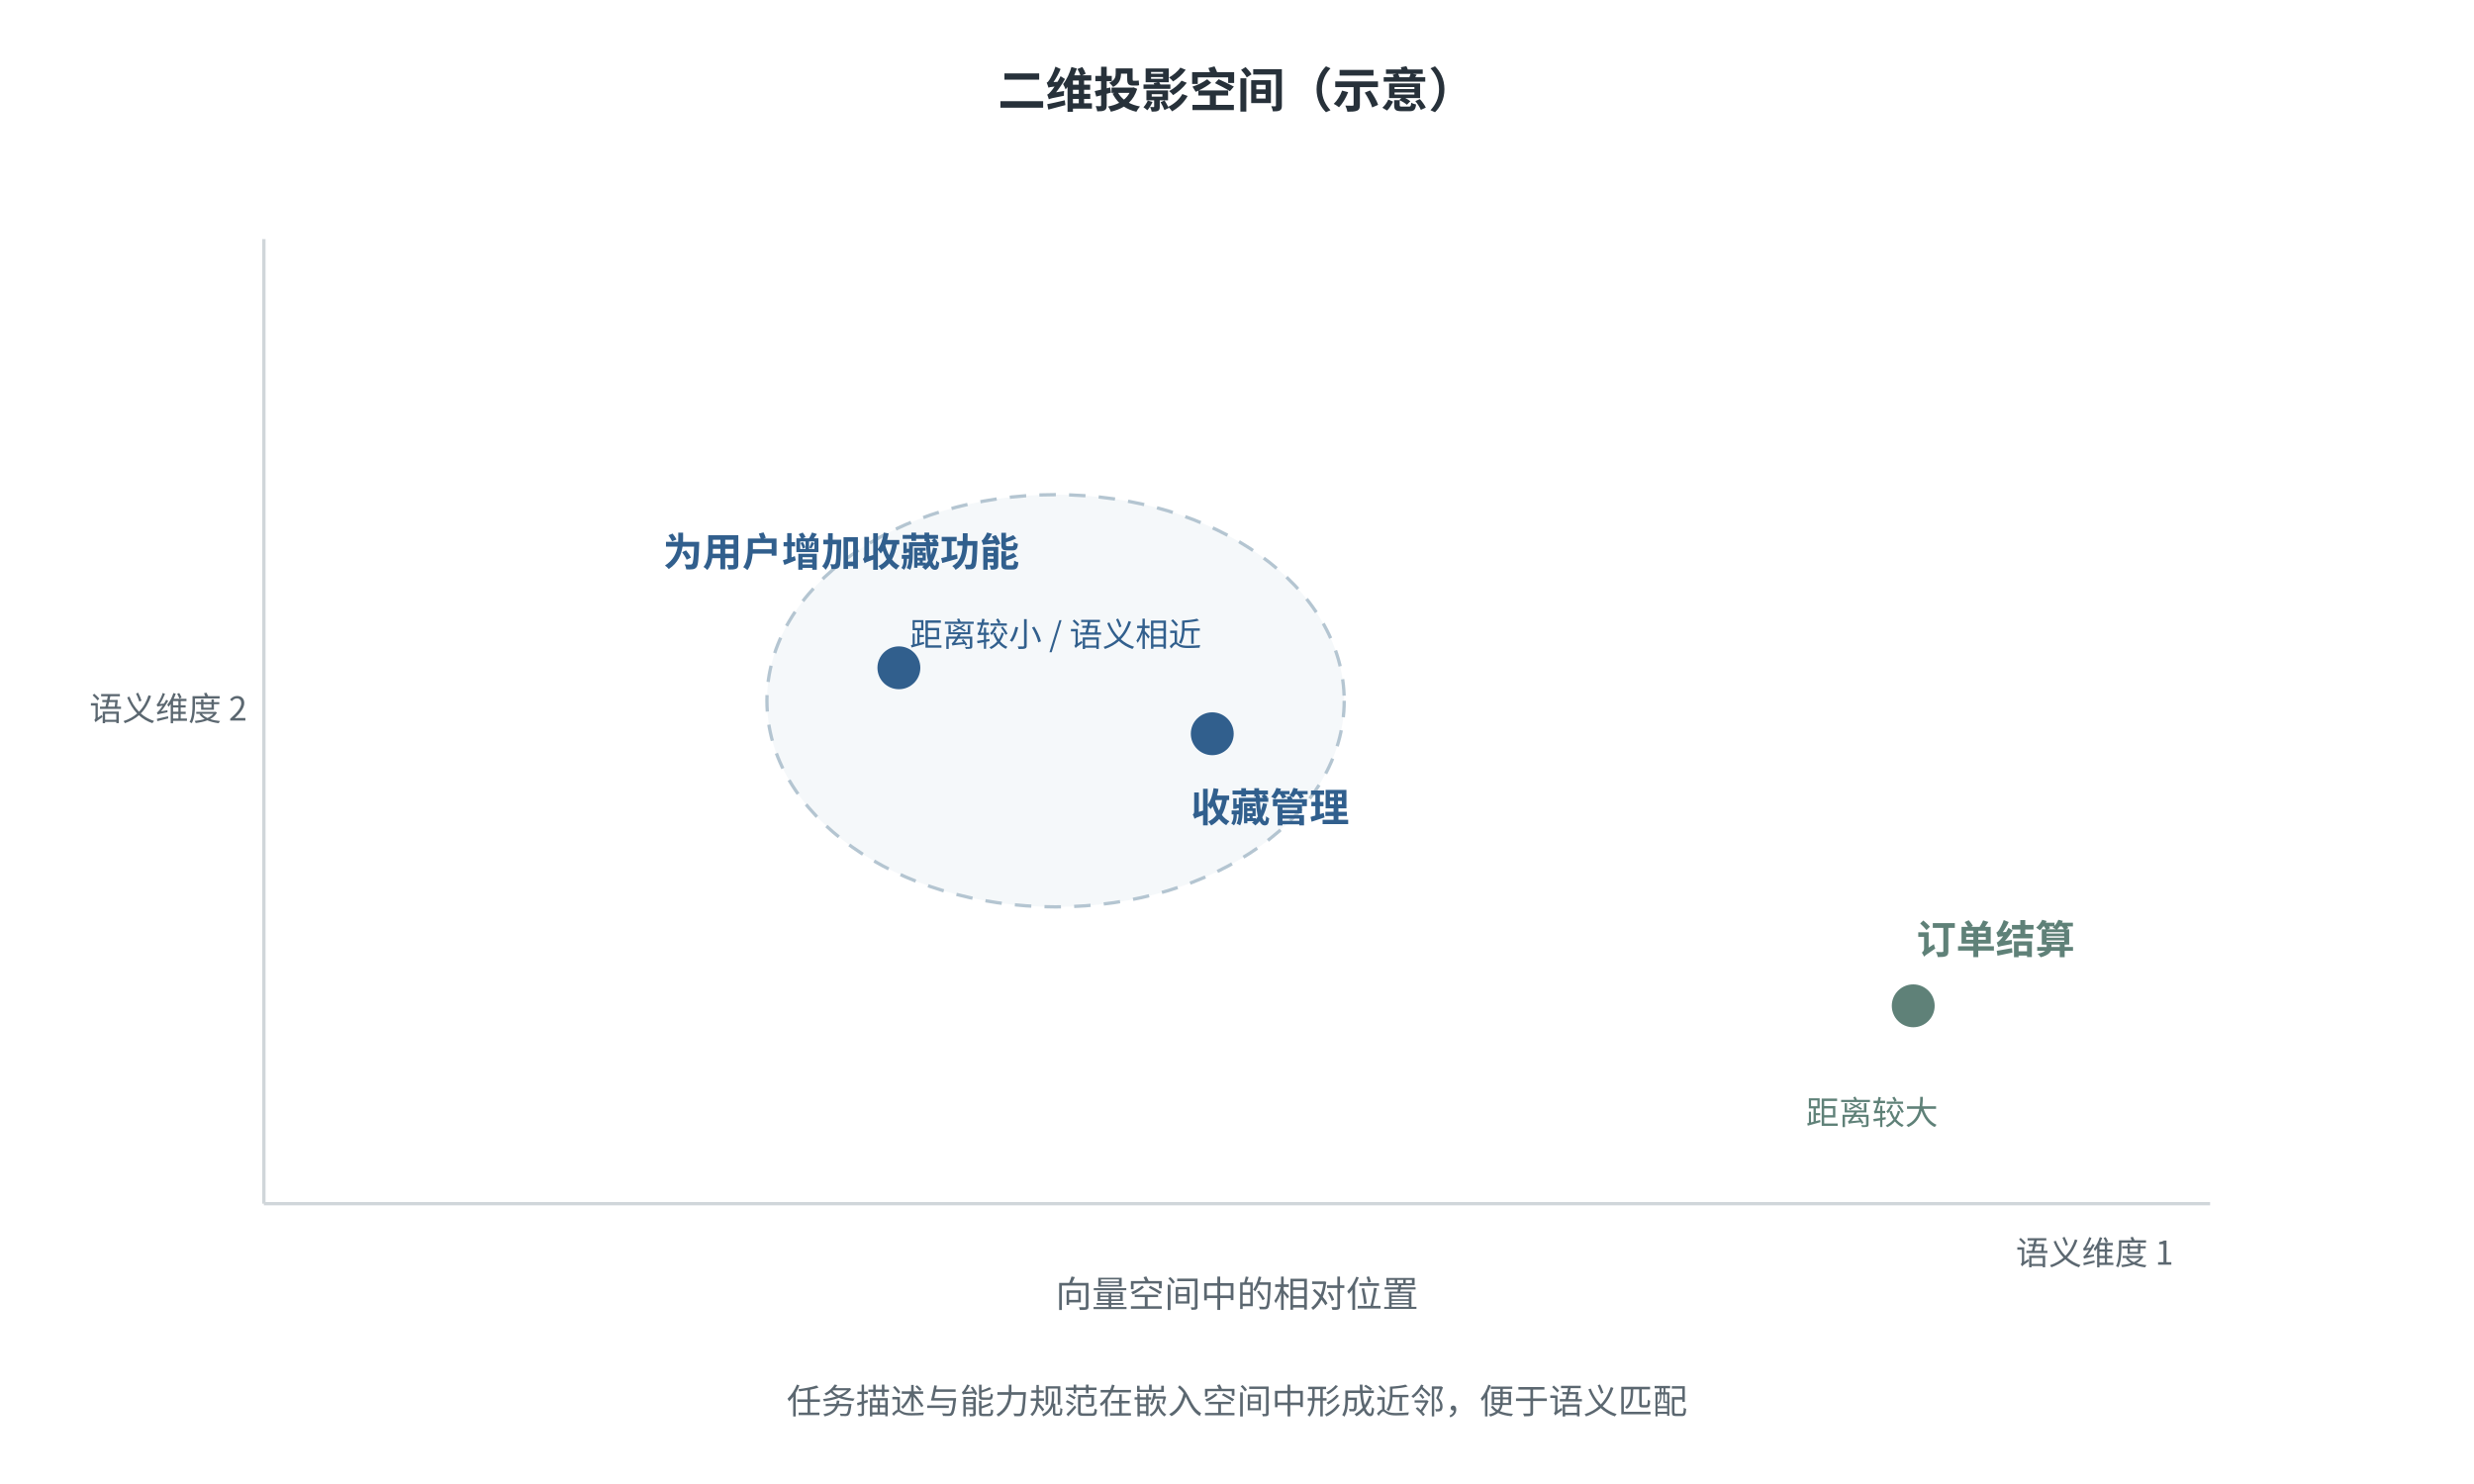
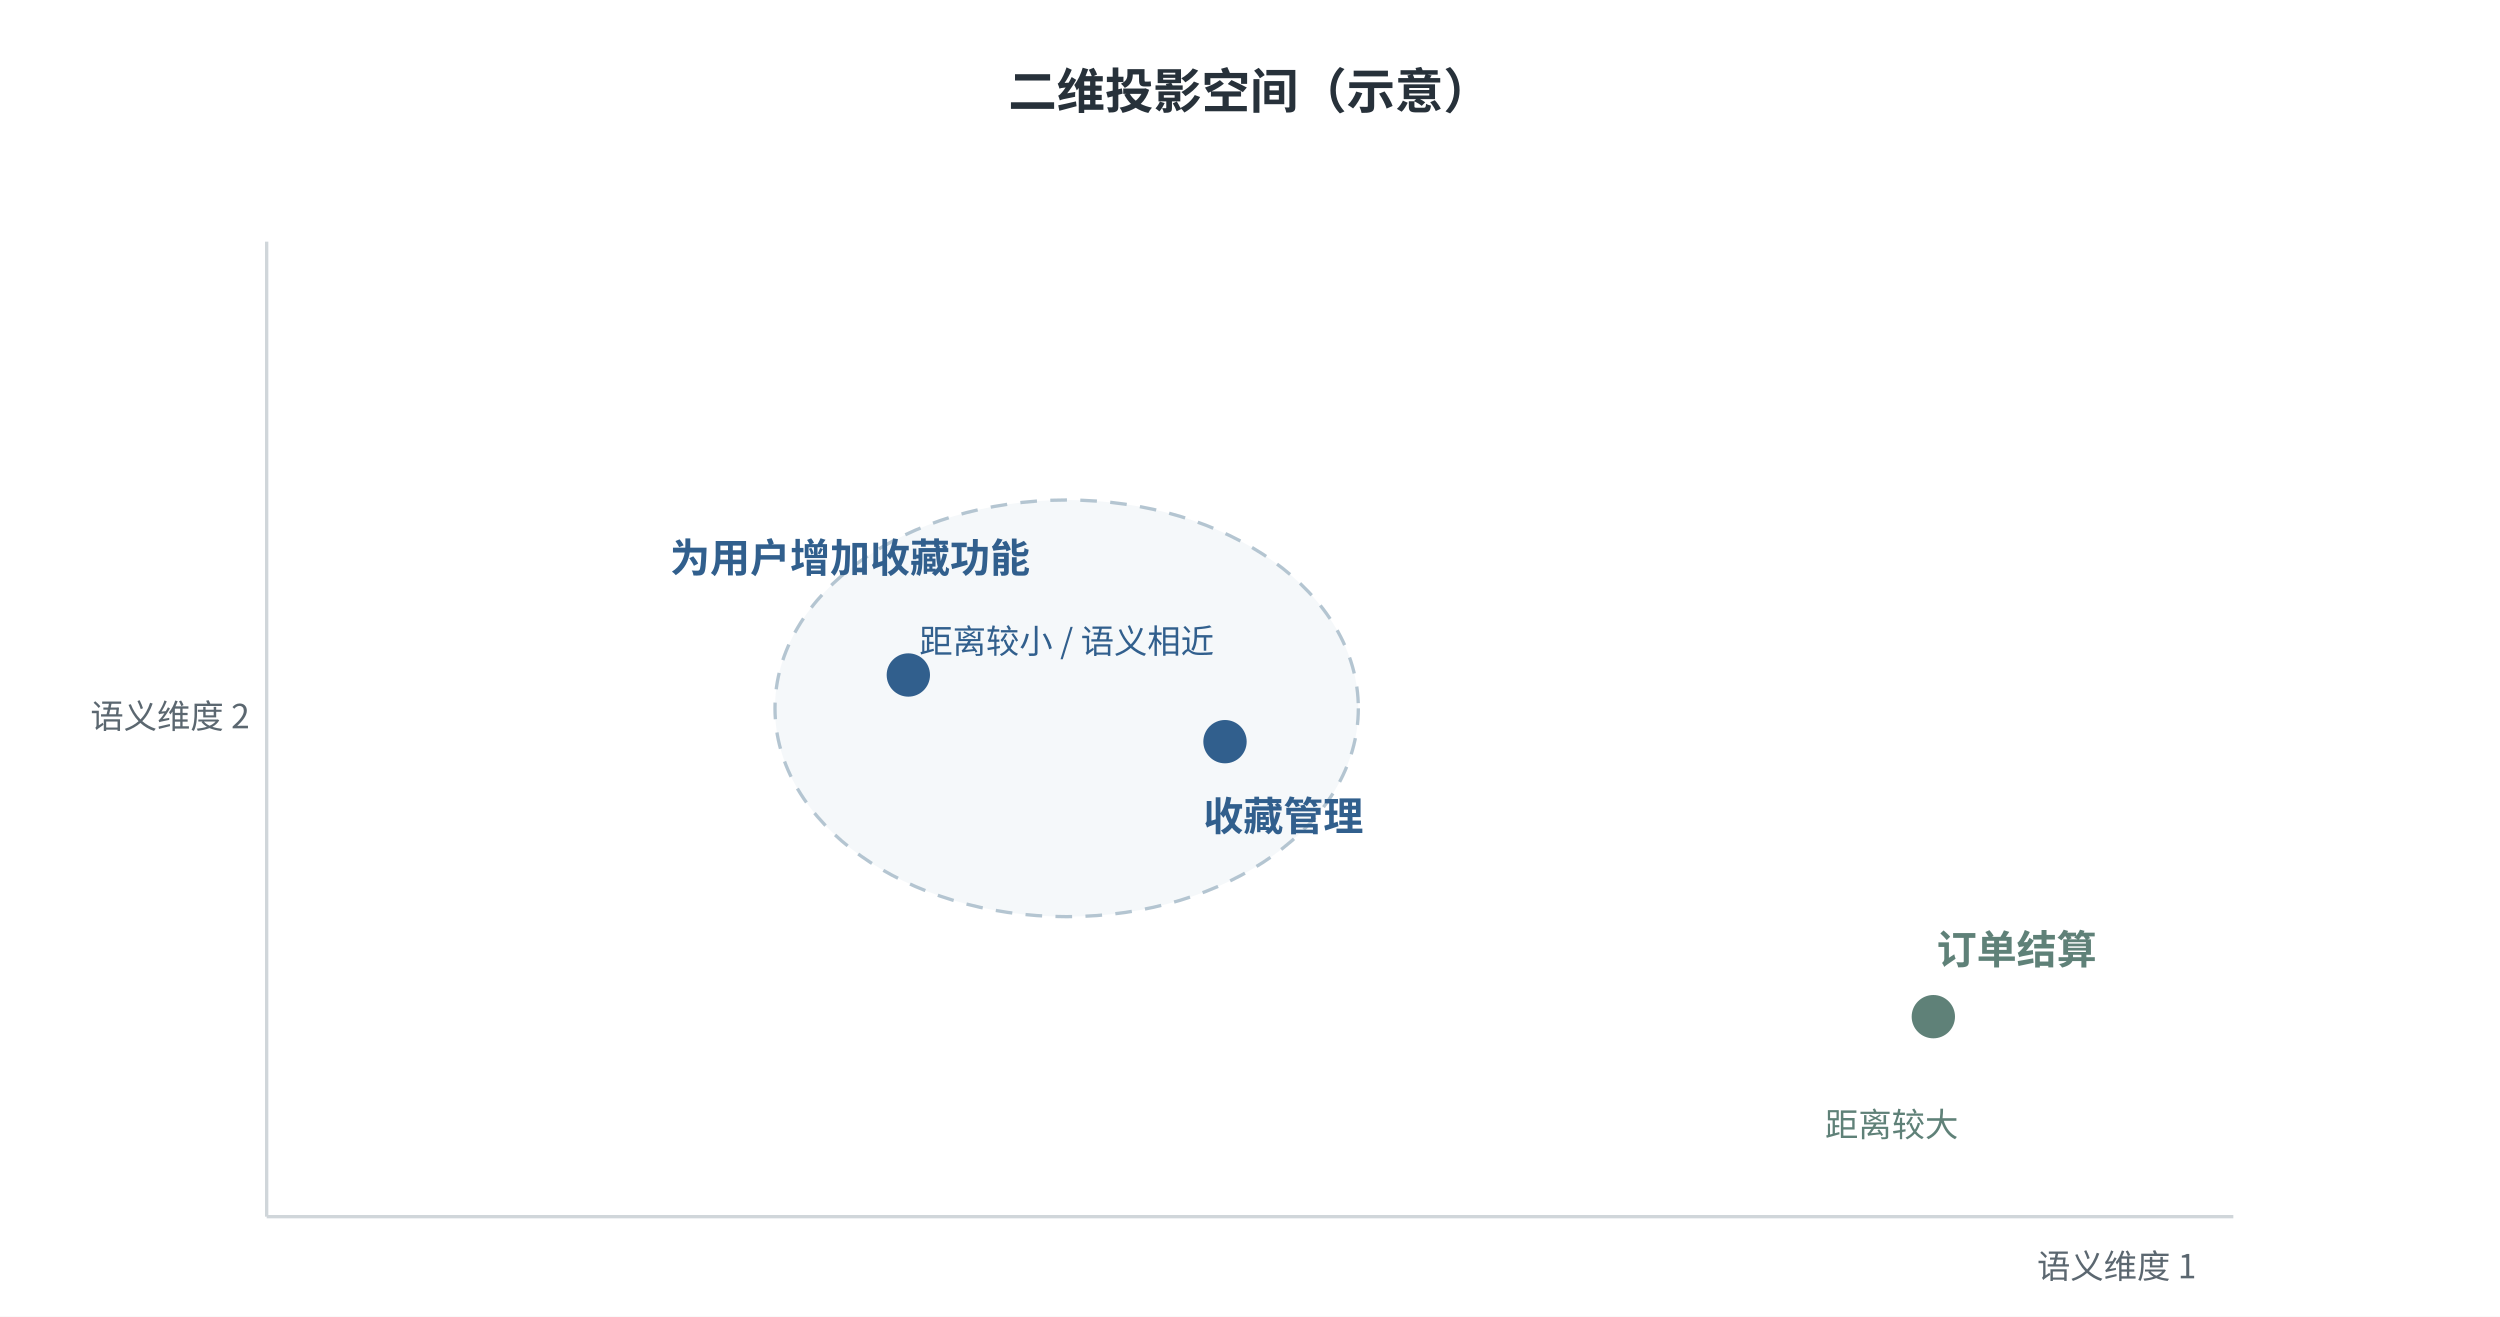
- <svg xmlns="http://www.w3.org/2000/svg" width="1500" height="900" viewBox="0 0 1500 900">
+ <svg xmlns="http://www.w3.org/2000/svg" width="1500" height="790" viewBox="0 0 1500 790">
  <defs>
    <marker id="arrow-gray" markerWidth="12" markerHeight="12" refX="10" refY="6" orient="auto" markerUnits="strokeWidth">
      <path d="M0,0 L12,6 L0,12 Z" fill="#59636c" />
    </marker>
    <marker id="arrow-blue" markerWidth="12" markerHeight="12" refX="10" refY="6" orient="auto" markerUnits="strokeWidth">
      <path d="M0,0 L12,6 L0,12 Z" fill="#315f8d" />
    </marker>
    <marker id="arrow-green" markerWidth="12" markerHeight="12" refX="10" refY="6" orient="auto" markerUnits="strokeWidth">
      <path d="M0,0 L12,6 L0,12 Z" fill="#5f8178" />
    </marker>
    <marker id="arrow-red" markerWidth="12" markerHeight="12" refX="10" refY="6" orient="auto" markerUnits="strokeWidth">
      <path d="M0,0 L12,6 L0,12 Z" fill="#a15e50" />
    </marker>
  </defs>
-   <rect width="1500" height="900" fill="#ffffff" />
+   <rect width="1500" height="790" fill="#ffffff" />
  <text x="750" y="55" text-anchor="middle" dominant-baseline="middle" style="font-family:Microsoft YaHei,Noto Sans CJK SC,SimSun,sans-serif;font-size:29px;font-weight:600;fill:#27313a">二维投影空间（示意）</text>
  <polyline points="160,730 1340,730" fill="none" stroke="#d0d6da" stroke-width="2" stroke-linejoin="round" />
  <polyline points="160,730 160,145" fill="none" stroke="#d0d6da" stroke-width="2" stroke-linejoin="round" />
-   <text x="750" y="785" text-anchor="middle" dominant-baseline="middle" style="font-family:Microsoft YaHei,Noto Sans CJK SC,SimSun,sans-serif;font-size:22px;fill:#5b6770">向量空间中的相对位置</text>
  <text x="102" y="430" text-anchor="middle" dominant-baseline="middle" style="font-family:Microsoft YaHei,Noto Sans CJK SC,SimSun,sans-serif;font-size:20px;fill:#5b6770">语义维度 2</text>
  <text x="1270" y="760" text-anchor="middle" dominant-baseline="middle" style="font-family:Microsoft YaHei,Noto Sans CJK SC,SimSun,sans-serif;font-size:20px;fill:#5b6770">语义维度 1</text>
  <polyline points="545,405 735,445" fill="none" stroke="#315f8d" stroke-width="3" stroke-linejoin="round" stroke-dasharray="10 8" />
  <ellipse cx="640.0" cy="425.0" rx="175.0" ry="125.0" fill="#f5f8fa" stroke="#b4c5d1" stroke-width="2" stroke-dasharray="10 8" />
  <circle cx="545" cy="405" r="13" fill="#315f8d" />
  <circle cx="735" cy="445" r="13" fill="#315f8d" />
  <circle cx="1160" cy="610" r="13" fill="#5f8178" />
  <text x="510" y="335" text-anchor="middle" dominant-baseline="middle" style="font-family:Microsoft YaHei,Noto Sans CJK SC,SimSun,sans-serif;font-size:24px;font-weight:600;fill:#315f8d">为用户增加收藏功能</text>
  <text x="770" y="490" text-anchor="middle" dominant-baseline="middle" style="font-family:Microsoft YaHei,Noto Sans CJK SC,SimSun,sans-serif;font-size:24px;font-weight:600;fill:#315f8d">收藏管理</text>
  <text x="1210" y="570" text-anchor="middle" dominant-baseline="middle" style="font-family:Microsoft YaHei,Noto Sans CJK SC,SimSun,sans-serif;font-size:24px;font-weight:600;fill:#5f8178">订单结算</text>
  <text x="640" y="385" text-anchor="middle" dominant-baseline="middle" style="font-family:Microsoft YaHei,Noto Sans CJK SC,SimSun,sans-serif;font-size:20px;fill:#315f8d">距离较小 / 语义相近</text>
  <text x="1135" y="675" text-anchor="middle" dominant-baseline="middle" style="font-family:Microsoft YaHei,Noto Sans CJK SC,SimSun,sans-serif;font-size:20px;fill:#5f8178">距离较大</text>
-   <text x="750" y="850" text-anchor="middle" dominant-baseline="middle" style="font-family:Microsoft YaHei,Noto Sans CJK SC,SimSun,sans-serif;font-size:21px;fill:#5b6770">任务描述与能力规范在嵌入空间中形成近邻，便于语义匹配</text>
</svg>
